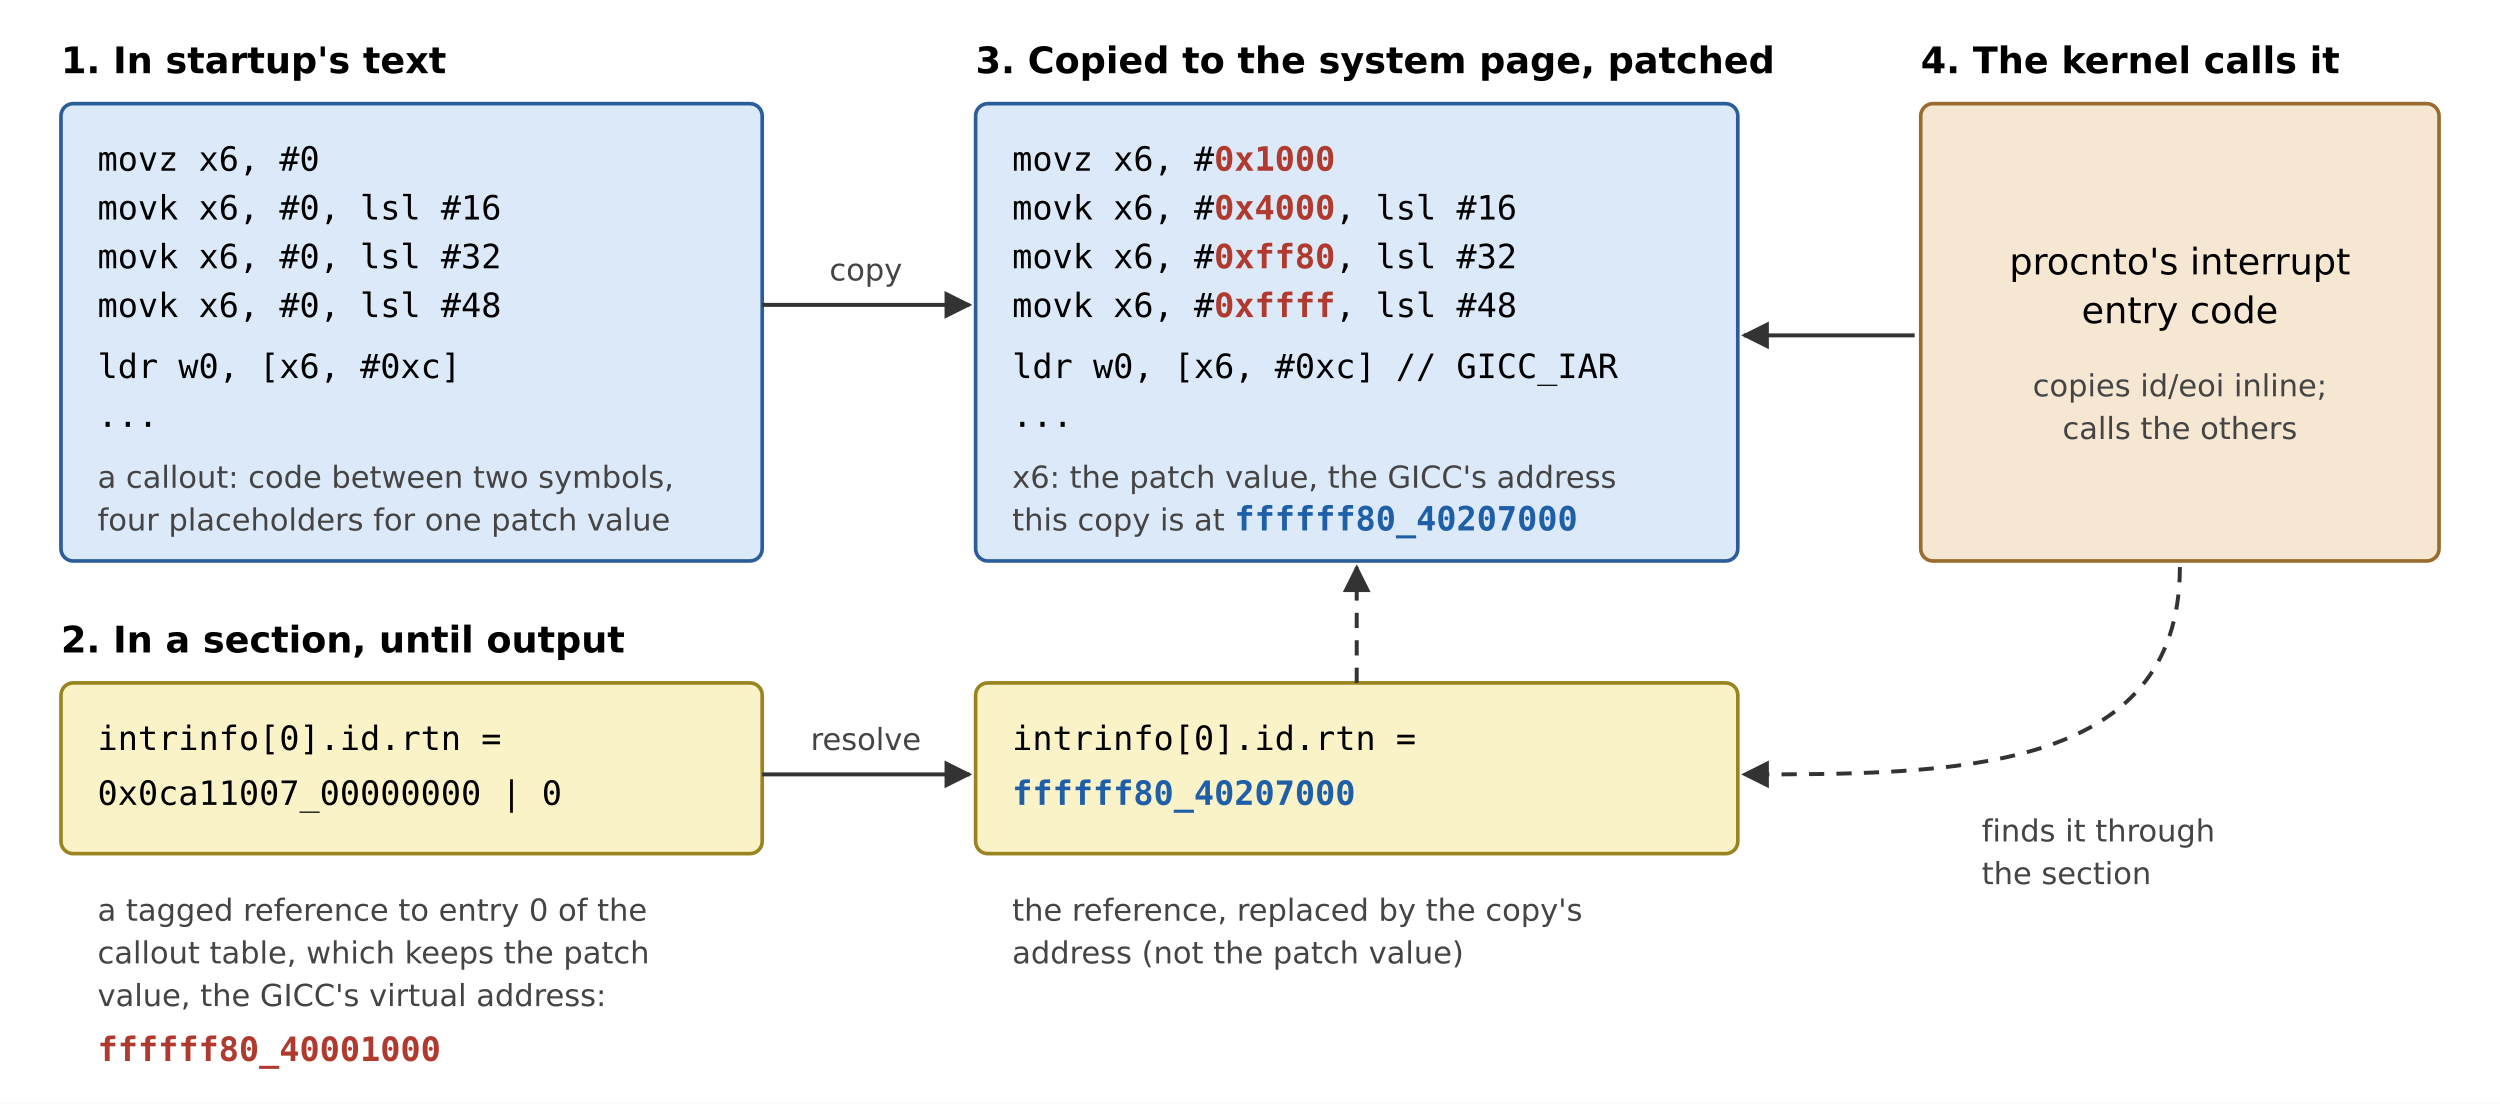
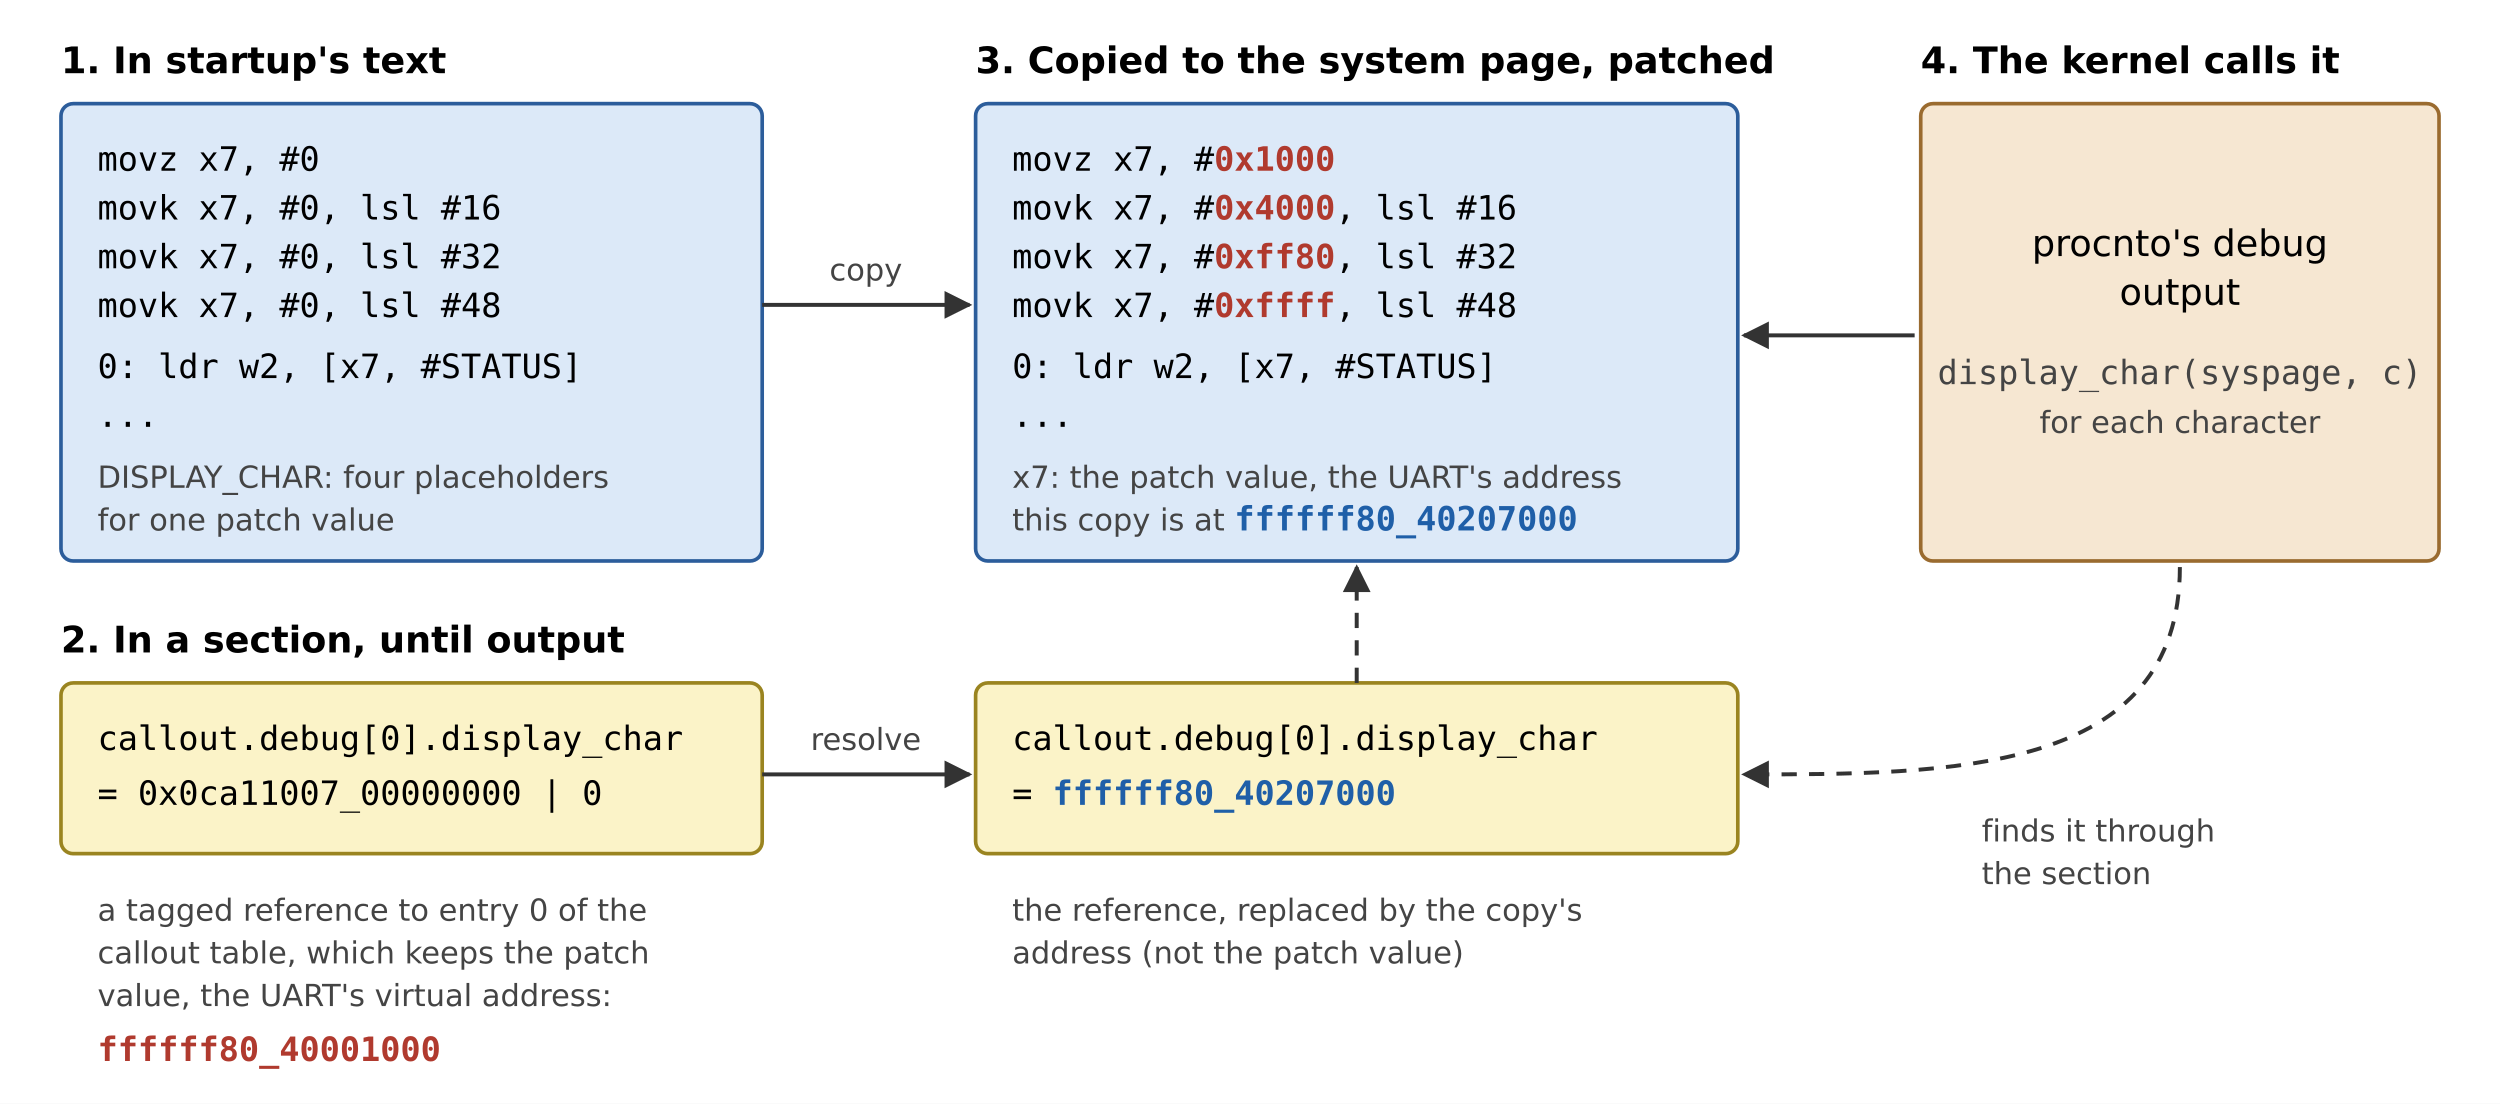
<svg xmlns="http://www.w3.org/2000/svg" width="820" height="362" viewBox="0 0 820 362" font-family="DejaVu Sans, Helvetica, Arial, sans-serif" font-size="12">
  <defs>
    <marker id="a" viewBox="0 0 10 10" refX="9" refY="5" markerWidth="7" markerHeight="7" orient="auto-start-reverse">
      <path d="M0,0 L10,5 L0,10 z" fill="#333333" />
    </marker>
  </defs>
  <style>
    .k { fill: #dce9f8; stroke: #2c5d9b; stroke-width: 1.2; }
    .y { fill: #fbf3c8; stroke: #9a8420; stroke-width: 1.2; }
    .u { fill: #f6e7d2; stroke: #9a6b2f; stroke-width: 1.2; }
    .ln { fill: none; stroke: #333333; stroke-width: 1.3; }
    .dash { stroke-dasharray: 5 4; }
    .t { text-anchor: middle; }
    .b { font-weight: bold; }
    .s { font-size: 10px; fill: #444444; }
    .m { font-family: DejaVu Sans Mono, monospace; font-size: 11px; }
    .pv { fill: #b03a2e; font-weight: bold; }
    .ca { fill: #1f5fa8; font-weight: bold; }
  </style>
  <rect width="820" height="362" fill="#ffffff" />
  <text class="b" x="20" y="24">1. In startup's text</text>
  <rect class="k" x="20" y="34" width="230" height="150" rx="4" />
-   <text class="m" x="32" y="56">movz x6, #0</text>
-   <text class="m" x="32" y="72">movk x6, #0, lsl #16</text>
-   <text class="m" x="32" y="88">movk x6, #0, lsl #32</text>
-   <text class="m" x="32" y="104">movk x6, #0, lsl #48</text>
-   <text class="m" x="32" y="124">ldr  w0, [x6, #0xc]</text>
+   <text class="m" x="32" y="56">movz x7, #0</text>
+   <text class="m" x="32" y="72">movk x7, #0, lsl #16</text>
+   <text class="m" x="32" y="88">movk x7, #0, lsl #32</text>
+   <text class="m" x="32" y="104">movk x7, #0, lsl #48</text>
+   <text class="m" x="32" y="124">0: ldr w2, [x7, #STATUS]</text>
  <text class="m" x="32" y="140">...</text>
-   <text class="s" x="32" y="160">a callout: code between two symbols,</text>
-   <text class="s" x="32" y="174">four placeholders for one patch value</text>
+   <text class="s" x="32" y="160">DISPLAY_CHAR: four placeholders</text>
+   <text class="s" x="32" y="174">for one patch value</text>
  <text class="b" x="20" y="214">2. In a section, until output</text>
  <rect class="y" x="20" y="224" width="230" height="56" rx="4" />
-   <text class="m" x="32" y="246">intrinfo[0].id.rtn =</text>
-   <text class="m" x="32" y="264">  0x0ca11007_00000000 | 0</text>
+   <text class="m" x="32" y="246">callout.debug[0].display_char</text>
+   <text class="m" x="32" y="264">  = 0x0ca11007_00000000 | 0</text>
  <text class="s" x="32" y="302">a tagged reference to entry 0 of the</text>
  <text class="s" x="32" y="316">callout table, which keeps the patch</text>
-   <text class="s" x="32" y="330">value, the GICC's virtual address:</text>
+   <text class="s" x="32" y="330">value, the UART's virtual address:</text>
  <text class="m" x="32" y="348">
    <tspan class="pv">ffffff80_40001000</tspan>
  </text>
  <text class="b" x="320" y="24">3. Copied to the system page, patched</text>
  <rect class="k" x="320" y="34" width="250" height="150" rx="4" />
-   <text class="m" x="332" y="56">movz x6, #<tspan class="pv">0x1000</tspan>
+   <text class="m" x="332" y="56">movz x7, #<tspan class="pv">0x1000</tspan>
  </text>
-   <text class="m" x="332" y="72">movk x6, #<tspan class="pv">0x4000</tspan>, lsl #16</text>
-   <text class="m" x="332" y="88">movk x6, #<tspan class="pv">0xff80</tspan>, lsl #32</text>
-   <text class="m" x="332" y="104">movk x6, #<tspan class="pv">0xffff</tspan>, lsl #48</text>
-   <text class="m" x="332" y="124">ldr  w0, [x6, #0xc]   // GICC_IAR</text>
+   <text class="m" x="332" y="72">movk x7, #<tspan class="pv">0x4000</tspan>, lsl #16</text>
+   <text class="m" x="332" y="88">movk x7, #<tspan class="pv">0xff80</tspan>, lsl #32</text>
+   <text class="m" x="332" y="104">movk x7, #<tspan class="pv">0xffff</tspan>, lsl #48</text>
+   <text class="m" x="332" y="124">0: ldr w2, [x7, #STATUS]</text>
  <text class="m" x="332" y="140">...</text>
-   <text class="s" x="332" y="160">x6: the patch value, the GICC's address</text>
+   <text class="s" x="332" y="160">x7: the patch value, the UART's address</text>
  <text class="s" x="332" y="174">this copy is at <tspan class="m ca">ffffff80_40207000</tspan>
  </text>
  <path class="ln" d="M250,100 L318,100" marker-end="url(#a)" />
  <text class="t s" x="284" y="92">copy</text>
  <rect class="y" x="320" y="224" width="250" height="56" rx="4" />
-   <text class="m" x="332" y="246">intrinfo[0].id.rtn =</text>
-   <text class="m" x="332" y="264">
-     <tspan class="ca">ffffff80_40207000</tspan>
+   <text class="m" x="332" y="246">callout.debug[0].display_char</text>
+   <text class="m" x="332" y="264">  = <tspan class="ca">ffffff80_40207000</tspan>
  </text>
  <text class="s" x="332" y="302">the reference, replaced by the copy's</text>
  <text class="s" x="332" y="316">address (not the patch value)</text>
  <path class="ln" d="M250,254 L318,254" marker-end="url(#a)" />
  <text class="t s" x="284" y="246">resolve</text>
  <path class="ln dash" d="M445,224 L445,186" marker-end="url(#a)" />
  <text class="b" x="630" y="24">4. The kernel calls it</text>
  <rect class="u" x="630" y="34" width="170" height="150" rx="4" />
-   <text class="t" x="715" y="90">procnto's interrupt</text>
-   <text class="t" x="715" y="106">entry code</text>
-   <text class="t s" x="715" y="130">copies id/eoi inline;</text>
-   <text class="t s" x="715" y="144">calls the others</text>
+   <text class="t" x="715" y="84">procnto's debug</text>
+   <text class="t" x="715" y="100">output</text>
+   <text class="t s m" x="715" y="126">display_char(syspage, c)</text>
+   <text class="t s" x="715" y="142">for each character</text>
  <path class="ln" d="M628,110 L572,110" marker-end="url(#a)" />
  <path class="ln dash" d="M715,186 C715,254 640,254 572,254" marker-end="url(#a)" />
  <text class="s" x="650" y="276">finds it through</text>
  <text class="s" x="650" y="290">the section</text>
</svg>
